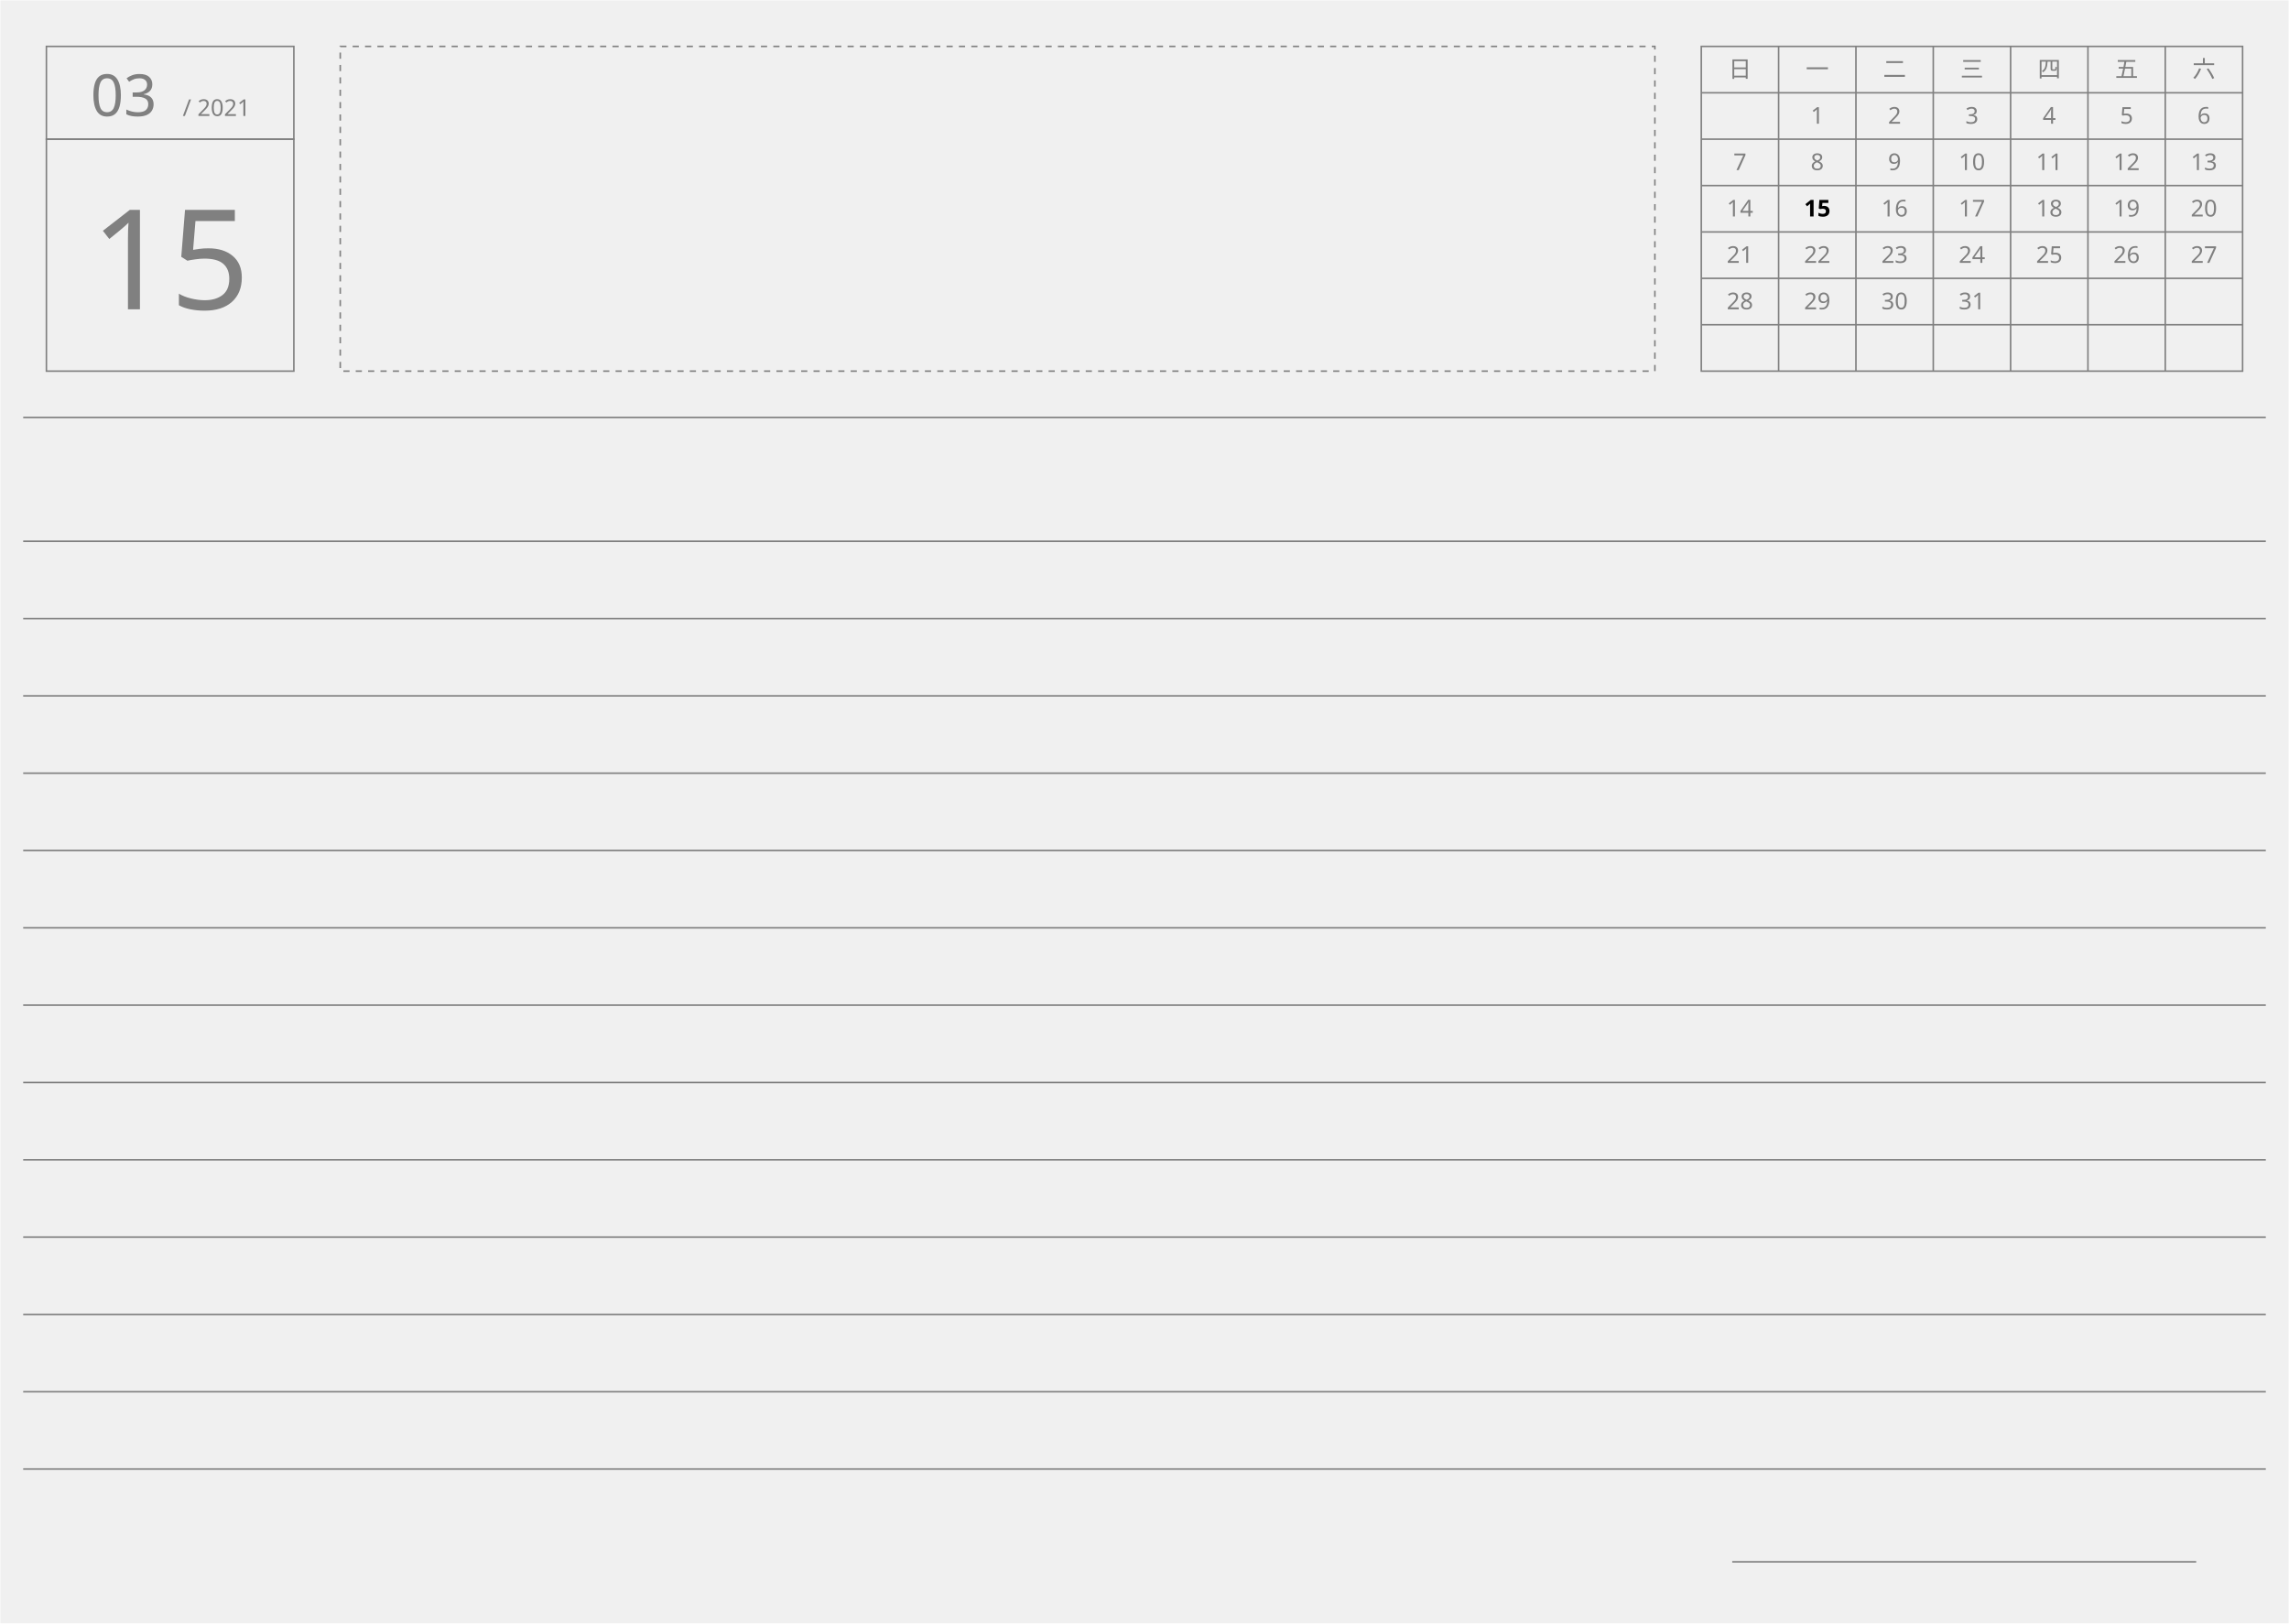
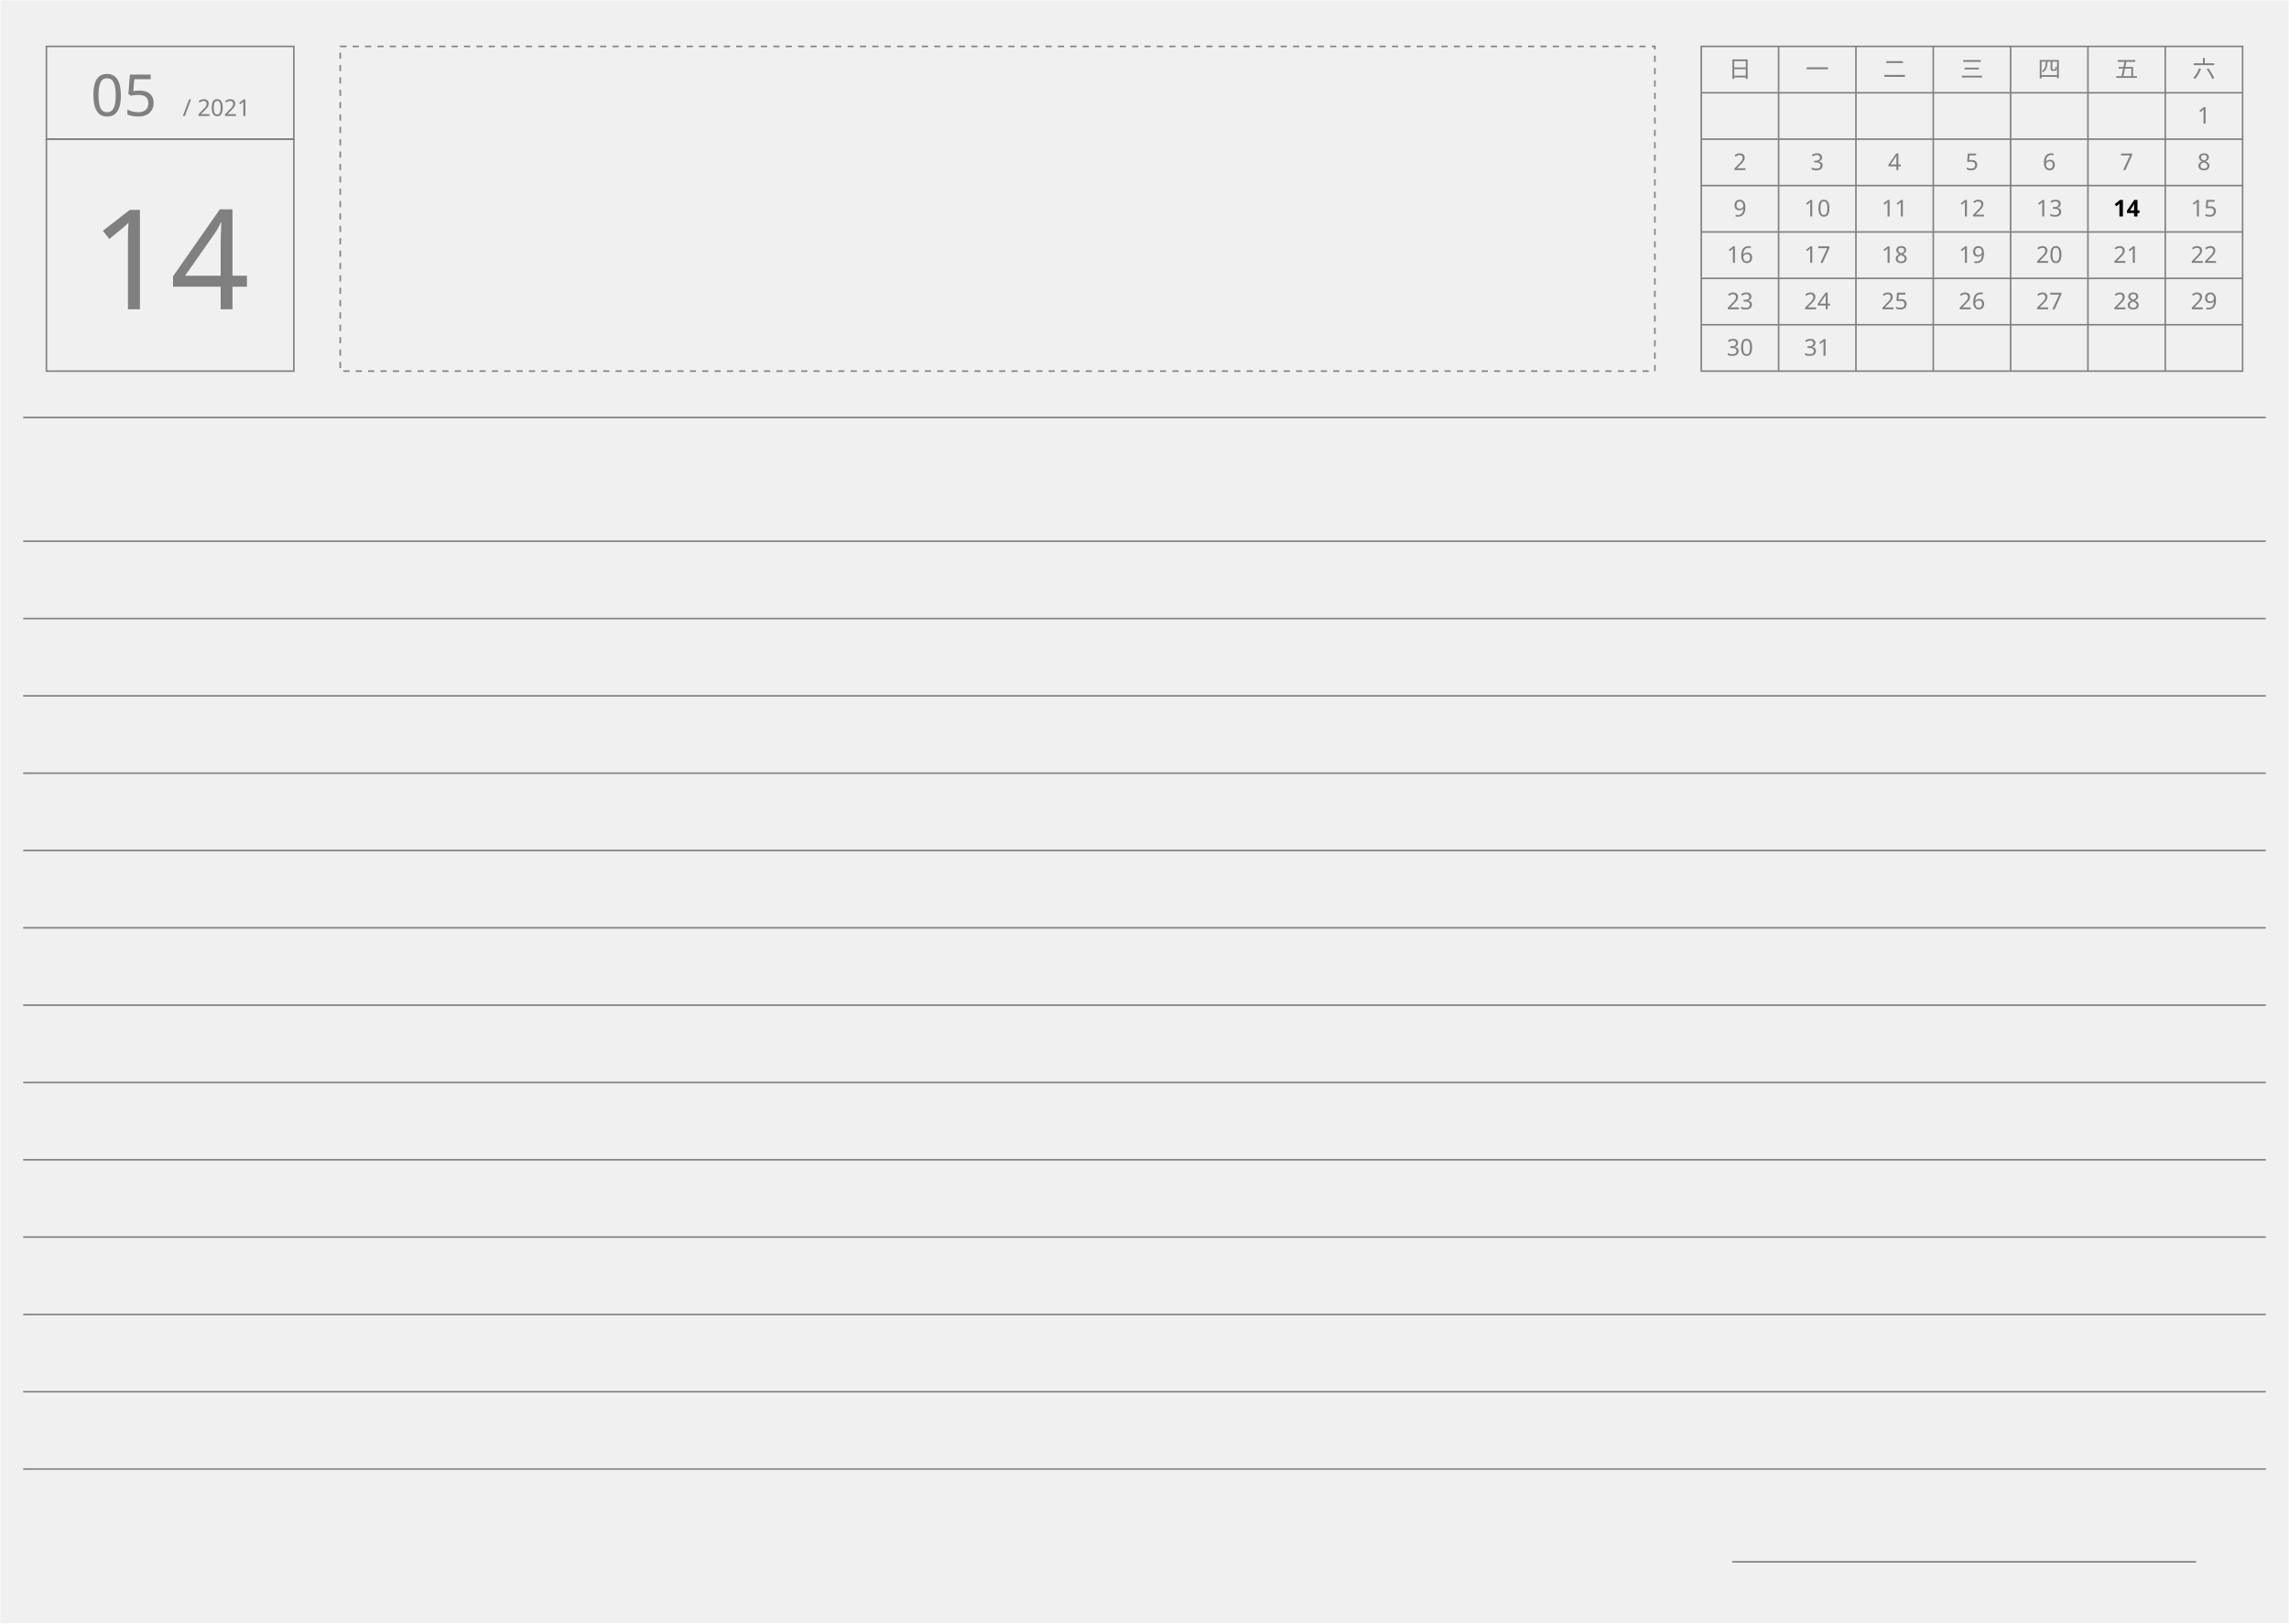
<svg xmlns="http://www.w3.org/2000/svg" fill="silver" viewBox="0 0 2960 2100">
  <rect stroke="white" stroke-width="1" fill="none" width="100%" height="100%" />
  <g transform="translate(2200,60)">
    <g id="calendar-table">
      <path d="M0 0 L700 0 L700 420 L0 420 Z" stroke="gray" stroke-width="2" fill="none" />
      <path d="M0 60 L700 60" stroke="gray" stroke-width="2" fill="none" />
      <path d="M0 120 L700 120" stroke="gray" stroke-width="2" fill="none" />
      <path d="M0 180 L700 180" stroke="gray" stroke-width="2" fill="none" />
      <path d="M0 240 L700 240" stroke="gray" stroke-width="2" fill="none" />
      <path d="M0 300 L700 300" stroke="gray" stroke-width="2" fill="none" />
      <path d="M0 360 L700 360" stroke="gray" stroke-width="2" fill="none" />
      <path d="M100 0 L100 420" stroke="gray" stroke-width="2" fill="none" />
      <path d="M200 0 L200 420" stroke="gray" stroke-width="2" fill="none" />
      <path d="M300 0 L300 420" stroke="gray" stroke-width="2" fill="none" />
      <path d="M400 0 L400 420" stroke="gray" stroke-width="2" fill="none" />
      <path d="M500 0 L500 420" stroke="gray" stroke-width="2" fill="none" />
      <path d="M600 0 L600 420" stroke="gray" stroke-width="2" fill="none" />
    </g>
    <g style="font-size:30px; font-family: verdana, 微软雅黑;">
      <text x="50" y="40" text-anchor="middle" fill="gray">日</text>
      <text x="150" y="40" text-anchor="middle" fill="gray">一</text>
      <text x="250" y="40" text-anchor="middle" fill="gray">二</text>
      <text x="350" y="40" text-anchor="middle" fill="gray">三</text>
      <text x="450" y="40" text-anchor="middle" fill="gray">四</text>
      <text x="550" y="40" text-anchor="middle" fill="gray">五</text>
      <text x="650" y="40" text-anchor="middle" fill="gray">六</text>
    </g>
    <g style="font-size:30px; font-family: verdana;">
-       <text text-anchor="middle" x="150" y="100" fill="gray">1</text>
-       <text text-anchor="middle" x="250" y="100" fill="gray">2</text>
-       <text text-anchor="middle" x="350" y="100" fill="gray">3</text>
-       <text text-anchor="middle" x="450" y="100" fill="gray">4</text>
-       <text text-anchor="middle" x="550" y="100" fill="gray">5</text>
-       <text text-anchor="middle" x="650" y="100" fill="gray">6</text>
-       <text text-anchor="middle" x="50" y="160" fill="gray">7</text>
-       <text text-anchor="middle" x="150" y="160" fill="gray">8</text>
-       <text text-anchor="middle" x="250" y="160" fill="gray">9</text>
-       <text text-anchor="middle" x="350" y="160" fill="gray">10</text>
-       <text text-anchor="middle" x="450" y="160" fill="gray">11</text>
-       <text text-anchor="middle" x="550" y="160" fill="gray">12</text>
-       <text text-anchor="middle" x="650" y="160" fill="gray">13</text>
-       <text text-anchor="middle" x="50" y="220" fill="gray">14</text>
-       <text text-anchor="middle" x="150" y="220" style="fill: black; font-weight: bold;">15</text>
-       <text text-anchor="middle" x="250" y="220" fill="gray">16</text>
-       <text text-anchor="middle" x="350" y="220" fill="gray">17</text>
-       <text text-anchor="middle" x="450" y="220" fill="gray">18</text>
-       <text text-anchor="middle" x="550" y="220" fill="gray">19</text>
-       <text text-anchor="middle" x="650" y="220" fill="gray">20</text>
-       <text text-anchor="middle" x="50" y="280" fill="gray">21</text>
-       <text text-anchor="middle" x="150" y="280" fill="gray">22</text>
-       <text text-anchor="middle" x="250" y="280" fill="gray">23</text>
-       <text text-anchor="middle" x="350" y="280" fill="gray">24</text>
-       <text text-anchor="middle" x="450" y="280" fill="gray">25</text>
-       <text text-anchor="middle" x="550" y="280" fill="gray">26</text>
-       <text text-anchor="middle" x="650" y="280" fill="gray">27</text>
-       <text text-anchor="middle" x="50" y="340" fill="gray">28</text>
-       <text text-anchor="middle" x="150" y="340" fill="gray">29</text>
-       <text text-anchor="middle" x="250" y="340" fill="gray">30</text>
-       <text text-anchor="middle" x="350" y="340" fill="gray">31</text>
+       <text text-anchor="middle" x="650" y="100" fill="gray">1</text>
+       <text text-anchor="middle" x="50" y="160" fill="gray">2</text>
+       <text text-anchor="middle" x="150" y="160" fill="gray">3</text>
+       <text text-anchor="middle" x="250" y="160" fill="gray">4</text>
+       <text text-anchor="middle" x="350" y="160" fill="gray">5</text>
+       <text text-anchor="middle" x="450" y="160" fill="gray">6</text>
+       <text text-anchor="middle" x="550" y="160" fill="gray">7</text>
+       <text text-anchor="middle" x="650" y="160" fill="gray">8</text>
+       <text text-anchor="middle" x="50" y="220" fill="gray">9</text>
+       <text text-anchor="middle" x="150" y="220" fill="gray">10</text>
+       <text text-anchor="middle" x="250" y="220" fill="gray">11</text>
+       <text text-anchor="middle" x="350" y="220" fill="gray">12</text>
+       <text text-anchor="middle" x="450" y="220" fill="gray">13</text>
+       <text text-anchor="middle" x="550" y="220" style="fill: black; font-weight: bold;">14</text>
+       <text text-anchor="middle" x="650" y="220" fill="gray">15</text>
+       <text text-anchor="middle" x="50" y="280" fill="gray">16</text>
+       <text text-anchor="middle" x="150" y="280" fill="gray">17</text>
+       <text text-anchor="middle" x="250" y="280" fill="gray">18</text>
+       <text text-anchor="middle" x="350" y="280" fill="gray">19</text>
+       <text text-anchor="middle" x="450" y="280" fill="gray">20</text>
+       <text text-anchor="middle" x="550" y="280" fill="gray">21</text>
+       <text text-anchor="middle" x="650" y="280" fill="gray">22</text>
+       <text text-anchor="middle" x="50" y="340" fill="gray">23</text>
+       <text text-anchor="middle" x="150" y="340" fill="gray">24</text>
+       <text text-anchor="middle" x="250" y="340" fill="gray">25</text>
+       <text text-anchor="middle" x="350" y="340" fill="gray">26</text>
+       <text text-anchor="middle" x="450" y="340" fill="gray">27</text>
+       <text text-anchor="middle" x="550" y="340" fill="gray">28</text>
+       <text text-anchor="middle" x="650" y="340" fill="gray">29</text>
+       <text text-anchor="middle" x="50" y="400" fill="gray">30</text>
+       <text text-anchor="middle" x="150" y="400" fill="gray">31</text>
    </g>
  </g>
  <g transform="translate(60,60)" style="font-size:30px; font-family: verdana;">
    <rect stroke="gray" stroke-width="2" fill="none" width="320" height="120" />
    <rect y="120" stroke="gray" stroke-width="2" fill="none" width="320" height="300" />
-     <text x="100" y="90" text-anchor="middle" style="font-size: 2.5em;" fill="gray">03</text>
+     <text x="100" y="90" text-anchor="middle" style="font-size: 2.5em;" fill="gray">05</text>
    <text x="220" y="90" text-anchor="middle" fill="gray">/ 2021</text>
-     <text x="160" y="340" text-anchor="middle" style="font-size: 6em;" fill="gray">15</text>
+     <text x="160" y="340" text-anchor="middle" style="font-size: 6em;" fill="gray">14</text>
  </g>
  <path d="M440 60 L2140 60 L2140 480 L440 480 Z" stroke-dasharray="8,8" stroke="gray" stroke-width="2" fill="none" />
  <path d="M30 540 L2930 540" stroke="gray" stroke-width="2" fill="none" />
  <g class="lines">
    <path d="M30 700 L2930 700" stroke="gray" stroke-width="2" fill="none" />
    <path d="M30 800 L2930 800" stroke="gray" stroke-width="2" fill="none" />
    <path d="M30 900 L2930 900" stroke="gray" stroke-width="2" fill="none" />
    <path d="M30 1000 L2930 1000" stroke="gray" stroke-width="2" fill="none" />
    <path d="M30 1100 L2930 1100" stroke="gray" stroke-width="2" fill="none" />
    <path d="M30 1200 L2930 1200" stroke="gray" stroke-width="2" fill="none" />
    <path d="M30 1300 L2930 1300" stroke="gray" stroke-width="2" fill="none" />
    <path d="M30 1400 L2930 1400" stroke="gray" stroke-width="2" fill="none" />
    <path d="M30 1500 L2930 1500" stroke="gray" stroke-width="2" fill="none" />
    <path d="M30 1600 L2930 1600" stroke="gray" stroke-width="2" fill="none" />
    <path d="M30 1700 L2930 1700" stroke="gray" stroke-width="2" fill="none" />
    <path d="M30 1800 L2930 1800" stroke="gray" stroke-width="2" fill="none" />
    <path d="M30 1900 L2930 1900" stroke="gray" stroke-width="2" fill="none" />
  </g>
  <path d="M2240 2020 L2840 2020" stroke="gray" stroke-width="2" fill="none" />
</svg>
